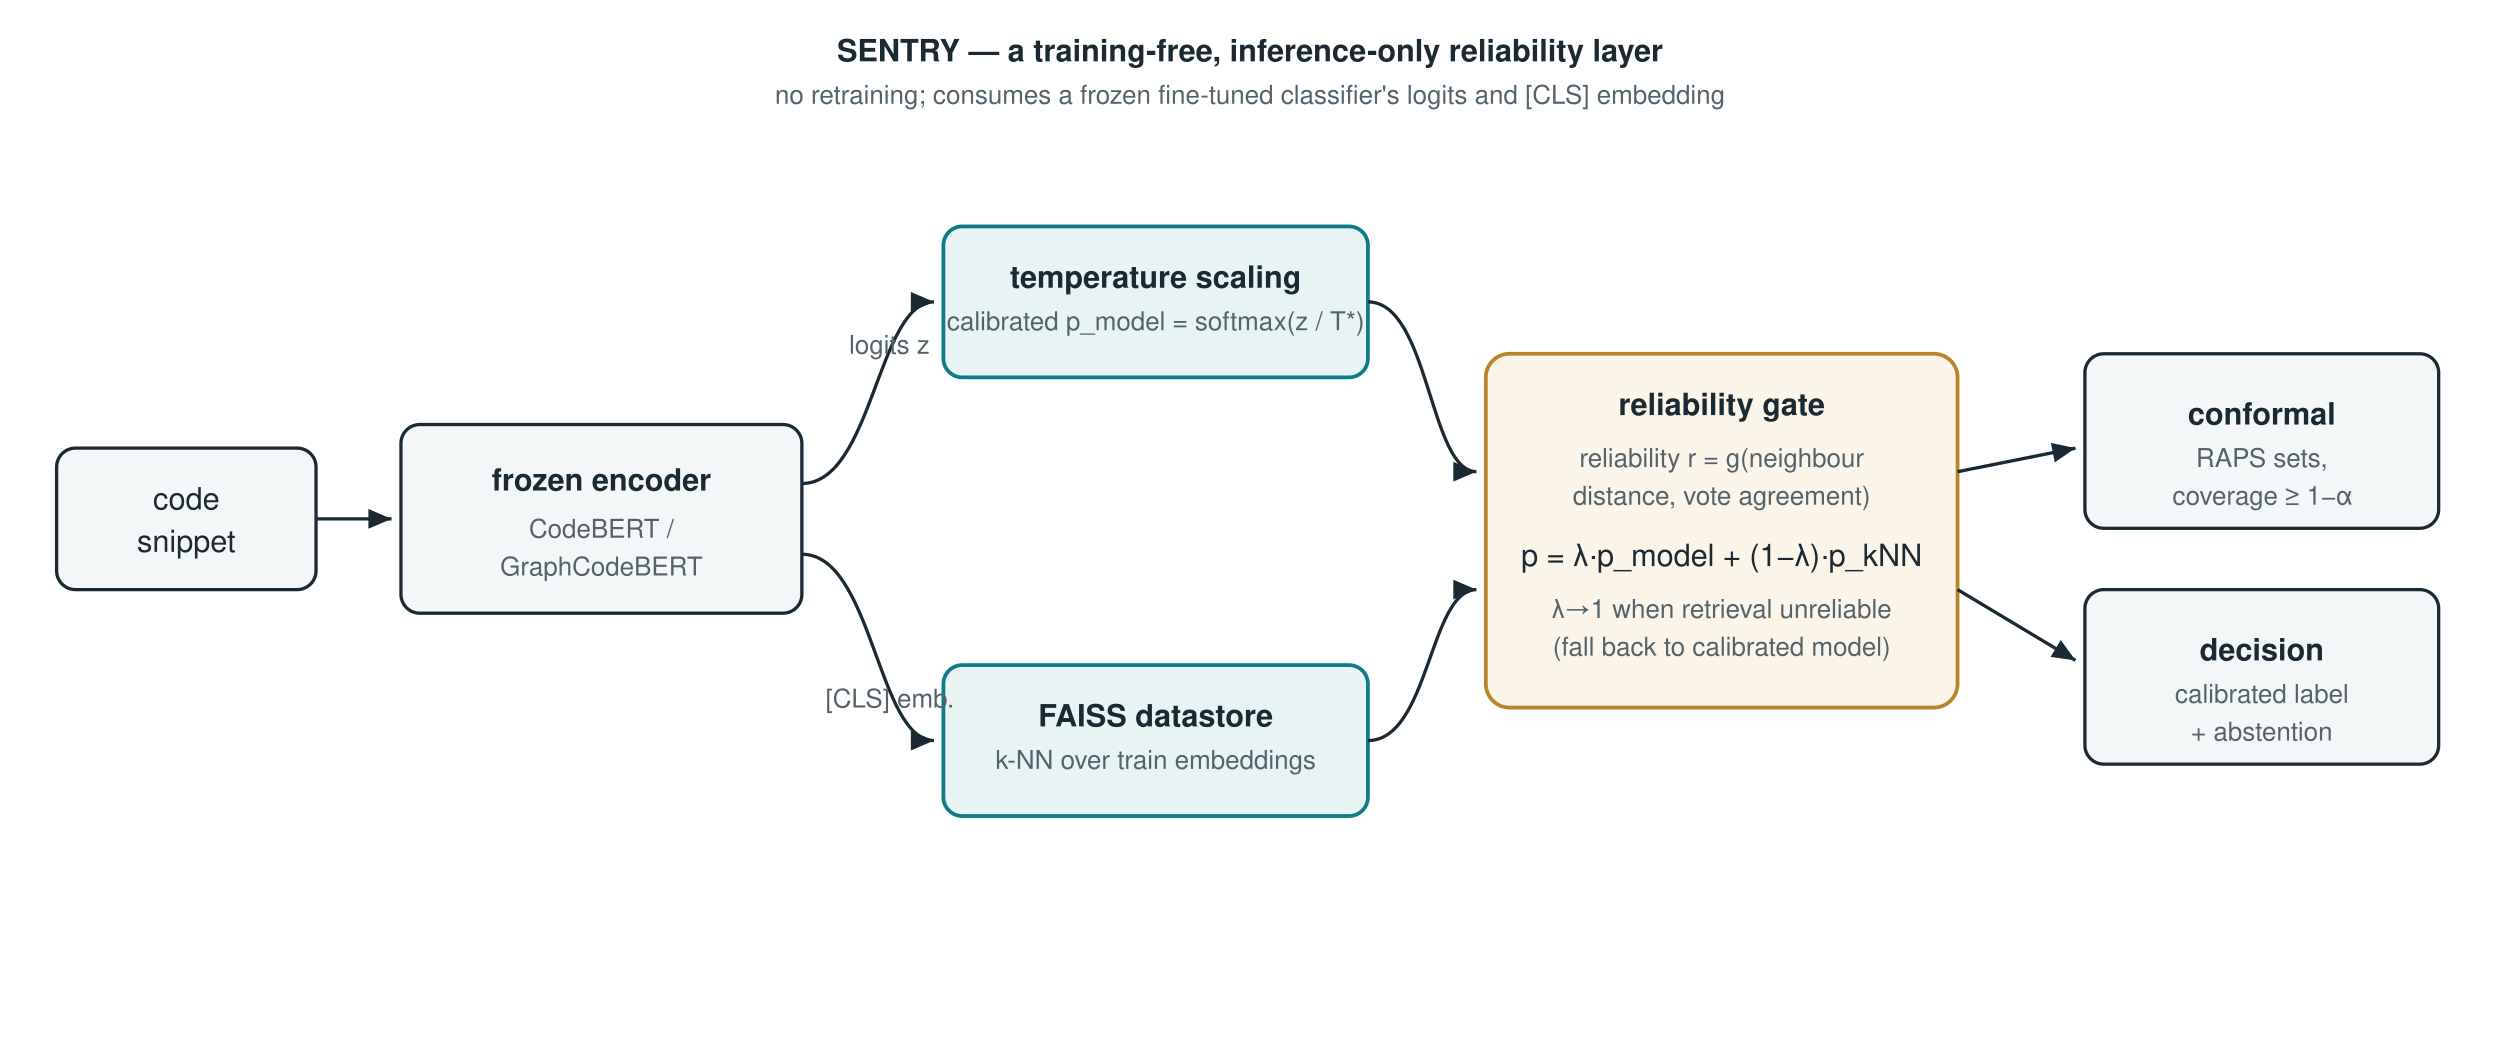
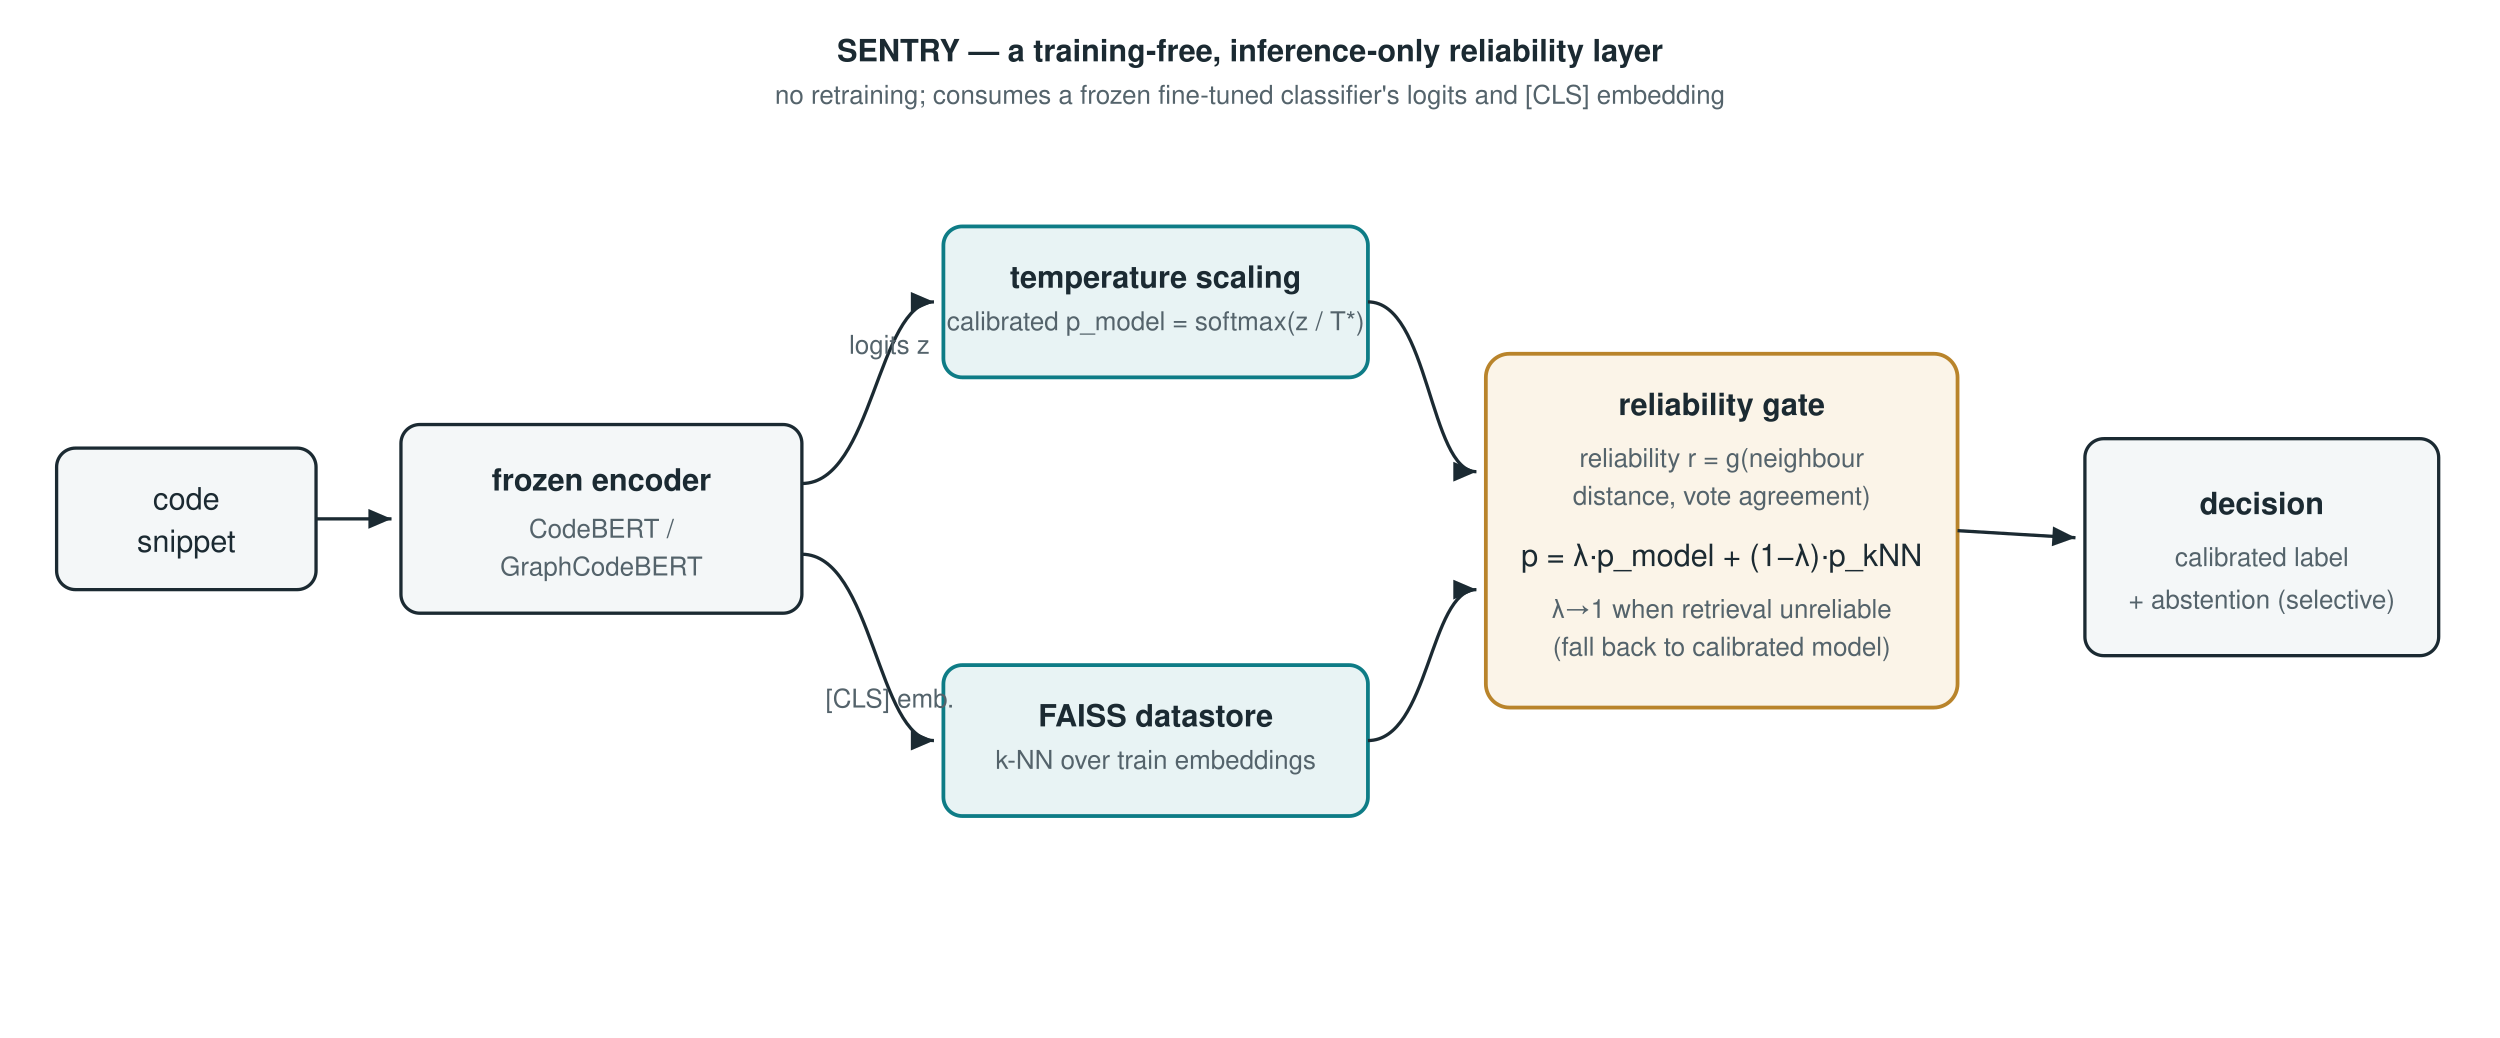
<svg xmlns="http://www.w3.org/2000/svg" viewBox="0 0 1060 440" font-family="Helvetica, Arial, sans-serif">
  <defs>
    <marker id="arr" markerWidth="9" markerHeight="9" refX="7" refY="3" orient="auto" markerUnits="strokeWidth">
      <path d="M0,0 L7,3 L0,6 z" fill="#1b2a32" />
    </marker>
    <style>
      .box{fill:#f4f7f8;stroke:#1b2a32;stroke-width:1.4;rx:8;}
      .accent{fill:#e8f3f4;stroke:#0e7c86;stroke-width:1.6;}
      .gate{fill:#fbf4e8;stroke:#b9842b;stroke-width:1.6;}
      .t{fill:#1b2a32;font-size:13px;}
      .ti{fill:#1b2a32;font-size:13px;font-weight:bold;}
      .s{fill:#54636b;font-size:11px;}
      .e{stroke:#1b2a32;stroke-width:1.4;fill:none;marker-end:url(#arr);}
    </style>
  </defs>
  <text x="530" y="26" text-anchor="middle" class="ti" font-size="15">SENTRY — a training-free, inference-only reliability layer</text>
  <text x="530" y="44" text-anchor="middle" class="s">no retraining; consumes a frozen fine-tuned classifier's logits and [CLS] embedding</text>
  <rect class="box" x="24" y="190" width="110" height="60" rx="8" />
  <text x="79" y="216" text-anchor="middle" class="t">code</text>
  <text x="79" y="234" text-anchor="middle" class="t">snippet</text>
  <rect class="box" x="170" y="180" width="170" height="80" rx="8" />
  <text x="255" y="208" text-anchor="middle" class="ti">frozen encoder</text>
  <text x="255" y="228" text-anchor="middle" class="s">CodeBERT /</text>
  <text x="255" y="244" text-anchor="middle" class="s">GraphCodeBERT</text>
  <rect class="accent" x="400" y="96" width="180" height="64" rx="8" />
  <text x="490" y="122" text-anchor="middle" class="ti">temperature scaling</text>
  <text x="490" y="140" text-anchor="middle" class="s">calibrated p_model = softmax(z / T*)</text>
  <rect class="accent" x="400" y="282" width="180" height="64" rx="8" />
  <text x="490" y="308" text-anchor="middle" class="ti">FAISS datastore</text>
  <text x="490" y="326" text-anchor="middle" class="s">k-NN over train embeddings</text>
  <rect class="gate" x="630" y="150" width="200" height="150" rx="10" />
  <text x="730" y="176" text-anchor="middle" class="ti">reliability gate</text>
  <text x="730" y="198" text-anchor="middle" class="s">reliability r = g(neighbour</text>
  <text x="730" y="214" text-anchor="middle" class="s">distance, vote agreement)</text>
  <text x="730" y="240" text-anchor="middle" class="t">p = λ·p_model + (1−λ)·p_kNN</text>
  <text x="730" y="262" text-anchor="middle" class="s">λ→1 when retrieval unreliable</text>
  <text x="730" y="278" text-anchor="middle" class="s">(fall back to calibrated model)</text>
-   <rect class="box" x="884" y="150" width="150" height="74" rx="8" />
-   <text x="959" y="180" text-anchor="middle" class="ti">conformal</text>
-   <text x="959" y="198" text-anchor="middle" class="s">RAPS sets,</text>
-   <text x="959" y="214" text-anchor="middle" class="s">coverage ≥ 1−α</text>
-   <rect class="box" x="884" y="250" width="150" height="74" rx="8" />
-   <text x="959" y="280" text-anchor="middle" class="ti">decision</text>
-   <text x="959" y="298" text-anchor="middle" class="s">calibrated label</text>
-   <text x="959" y="314" text-anchor="middle" class="s">+ abstention</text>
+   <rect class="box" x="884" y="186" width="150" height="92" rx="8" />
+   <text x="959" y="218" text-anchor="middle" class="ti">decision</text>
+   <text x="959" y="240" text-anchor="middle" class="s">calibrated label</text>
+   <text x="959" y="258" text-anchor="middle" class="s">+ abstention (selective)</text>
  <line class="e" x1="134" y1="220" x2="166" y2="220" />
  <path class="e" d="M340,205 C370,205 372,128 396,128" />
  <text x="360" y="150" class="s">logits z</text>
  <path class="e" d="M340,235 C370,235 372,314 396,314" />
  <text x="350" y="300" class="s">[CLS] emb.</text>
  <path class="e" d="M580,128 C606,128 606,200 626,200" />
  <path class="e" d="M580,314 C606,314 606,250 626,250" />
-   <line class="e" x1="830" y1="200" x2="880" y2="190" />
-   <line class="e" x1="830" y1="250" x2="880" y2="280" />
+   <line class="e" x1="830" y1="225" x2="880" y2="228" />
</svg>
